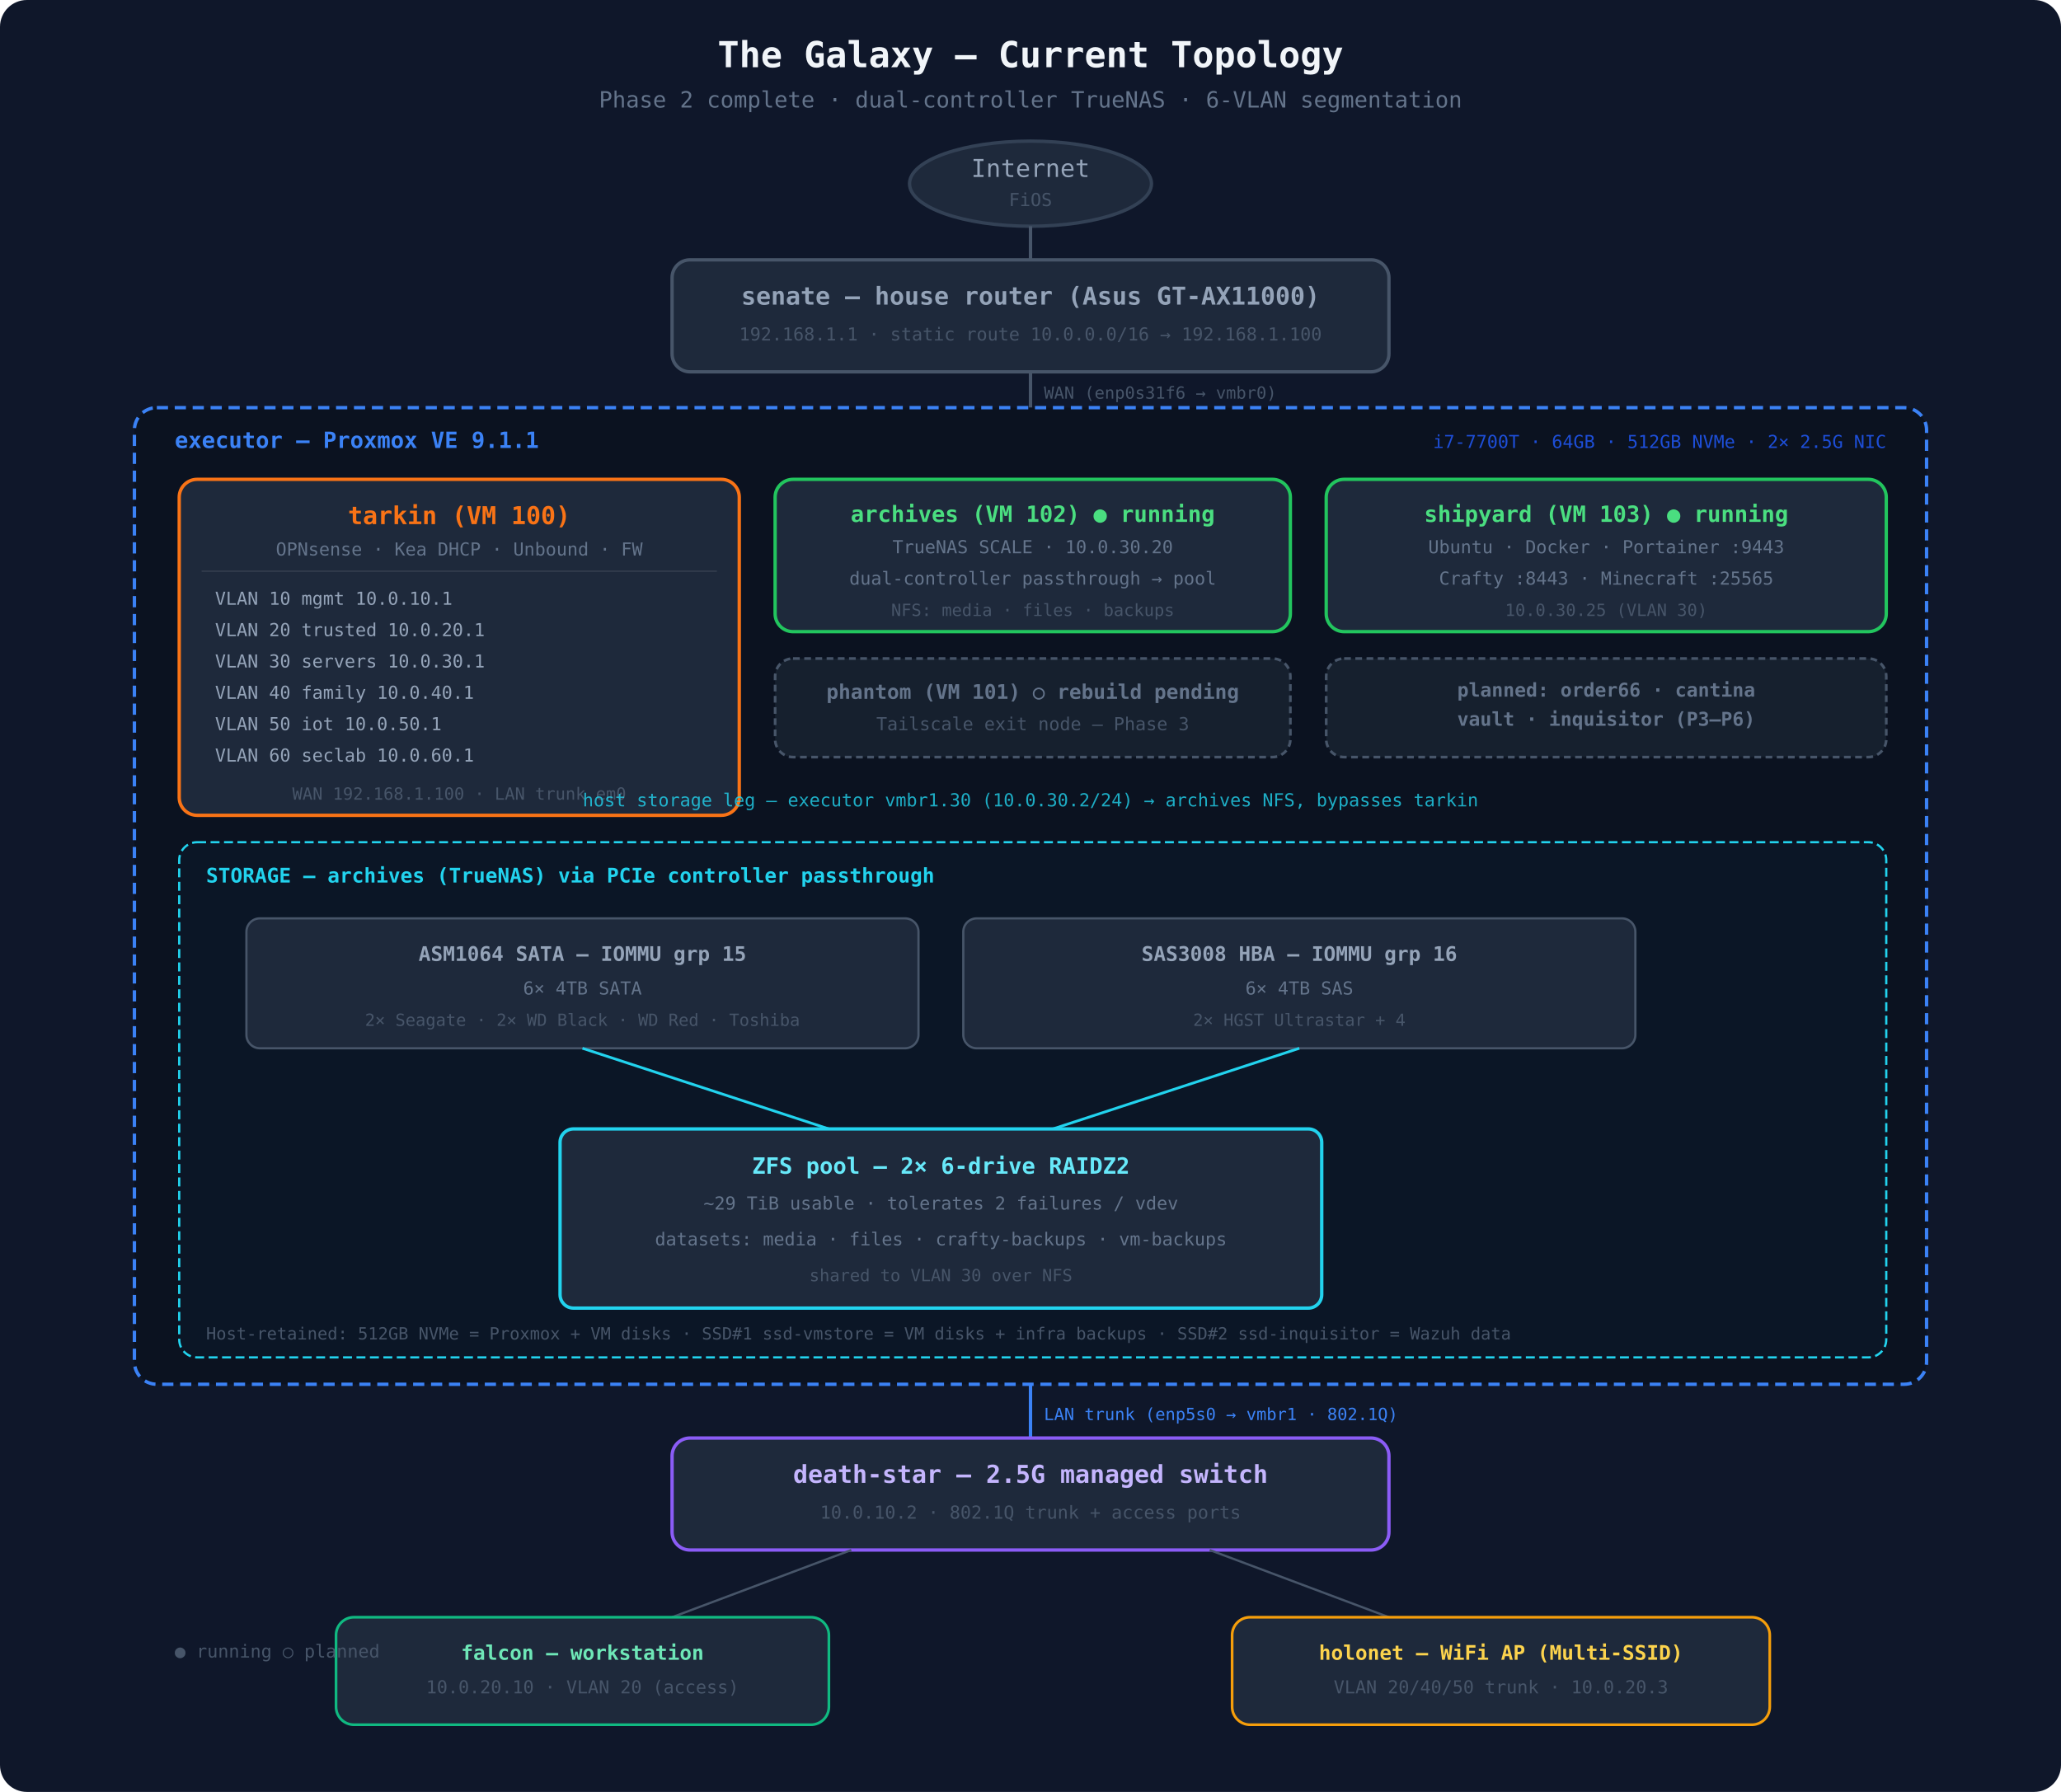
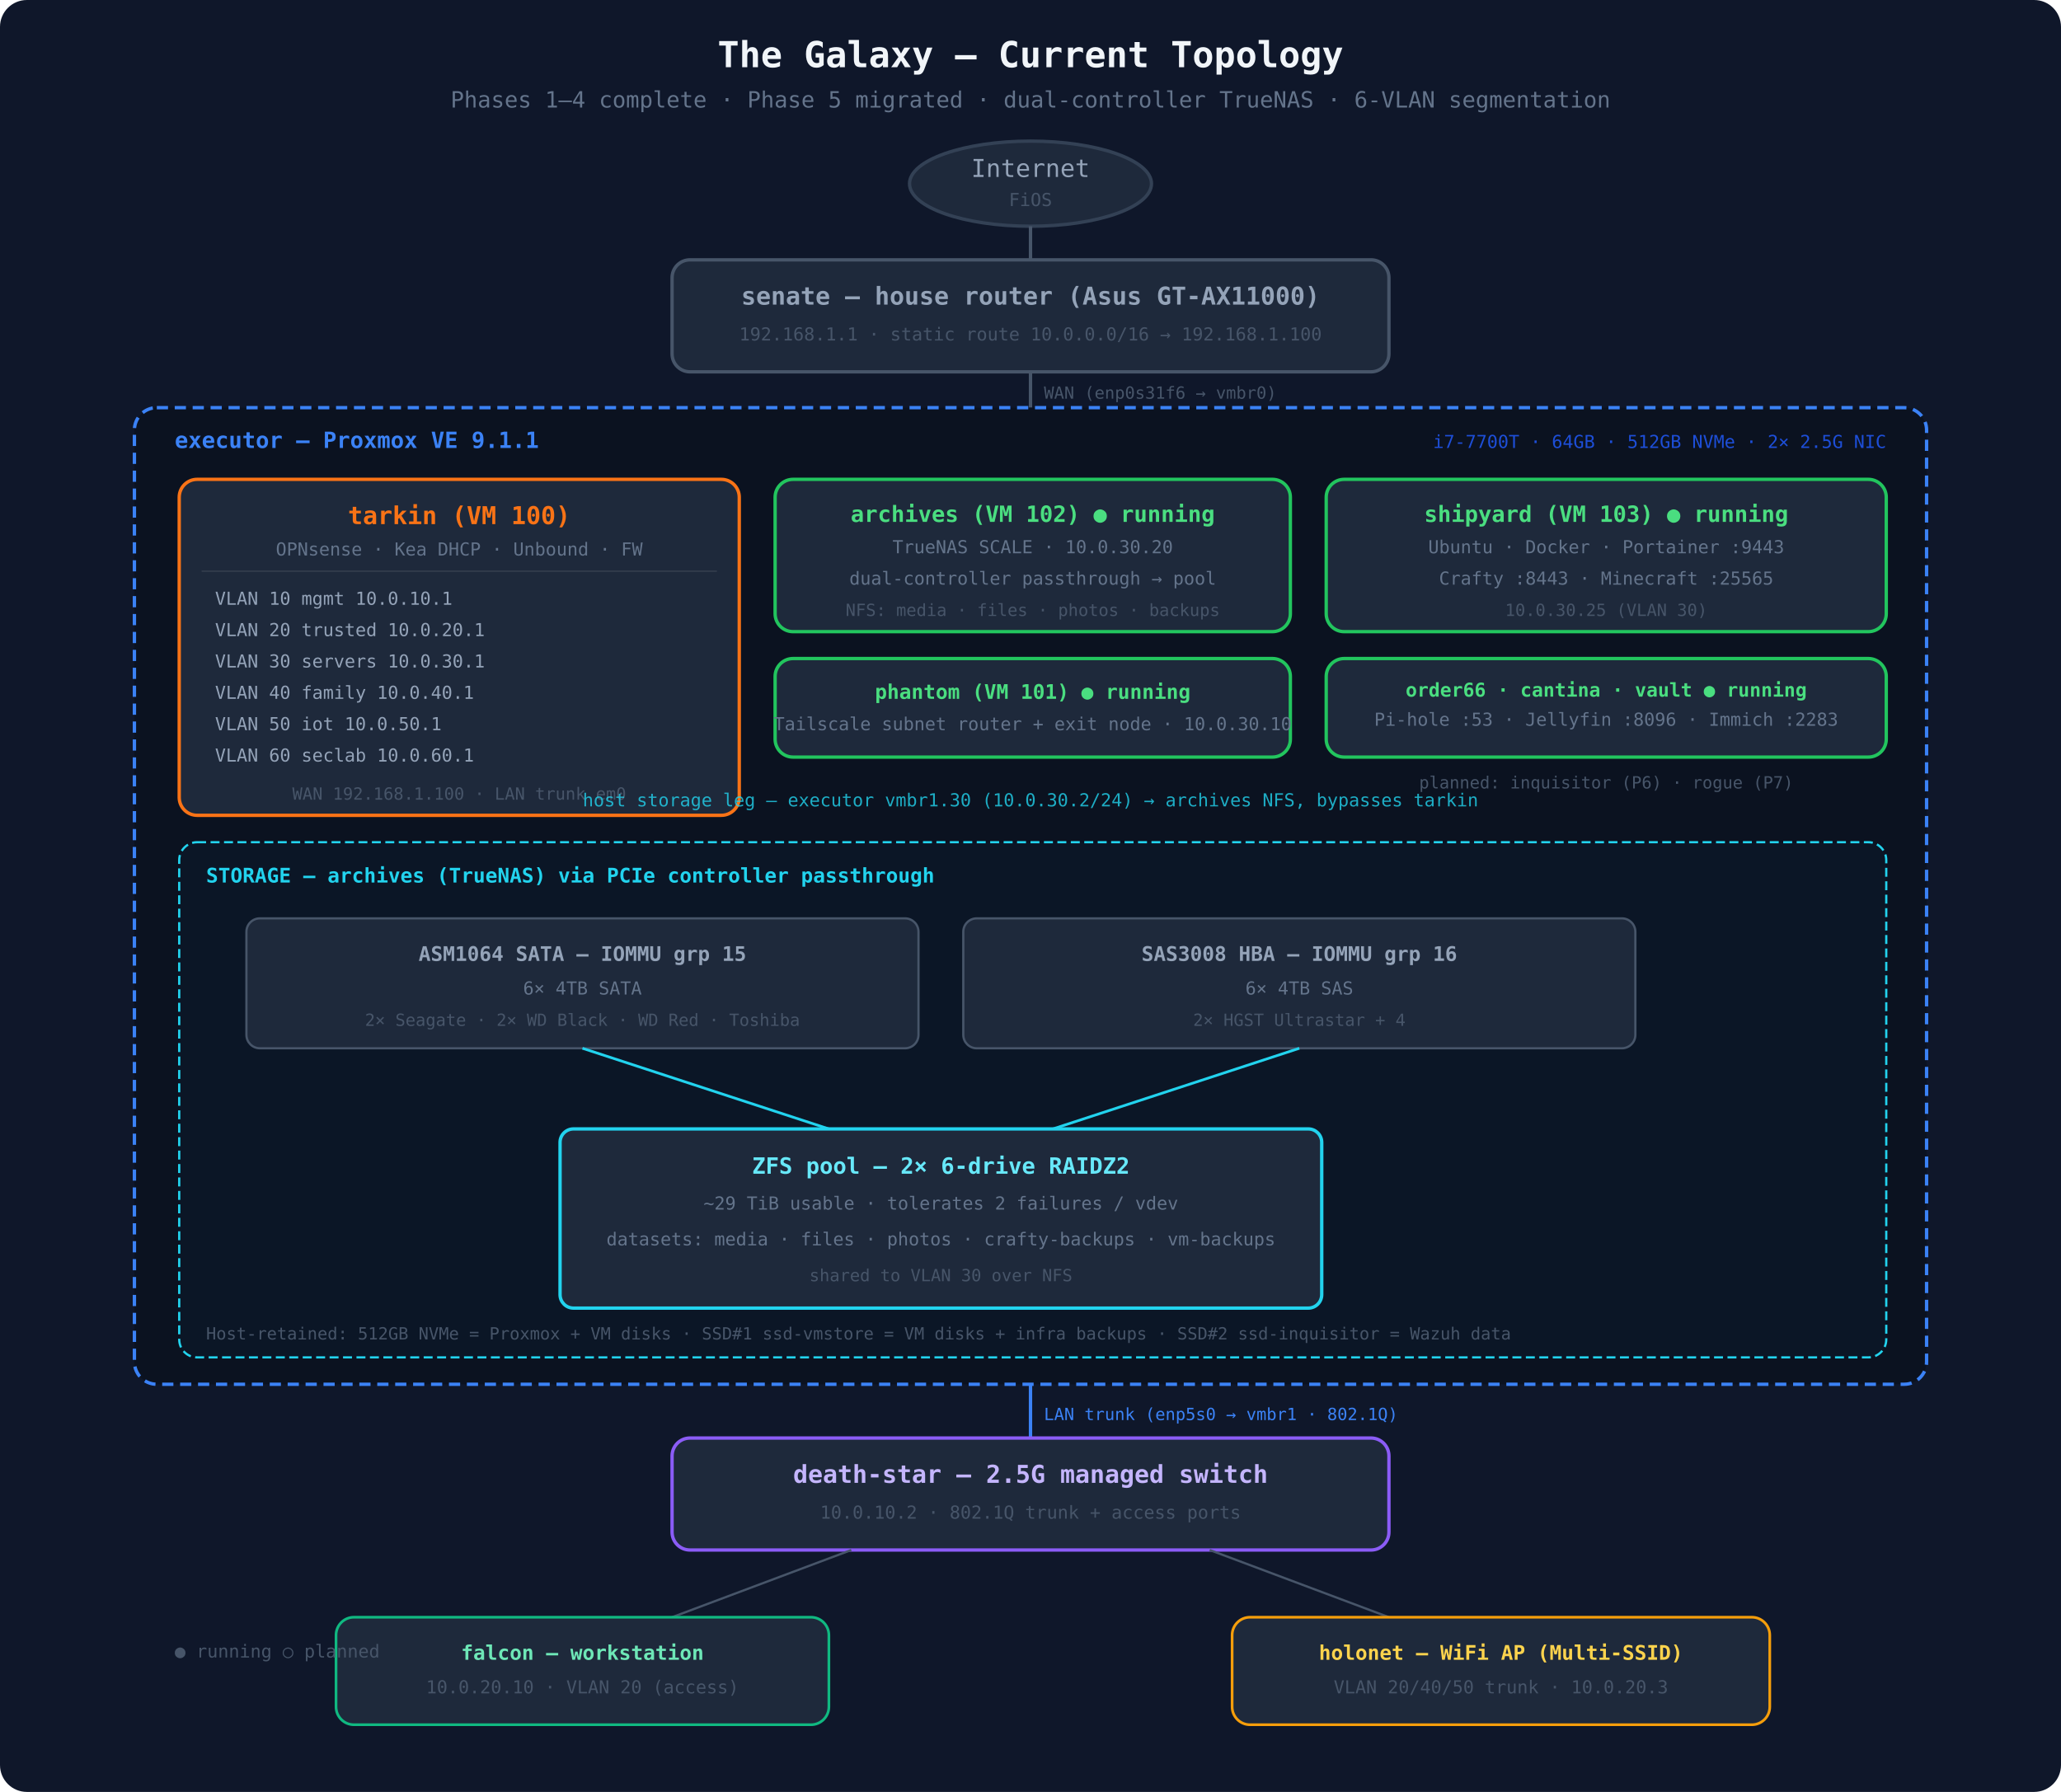
<svg xmlns="http://www.w3.org/2000/svg" viewBox="0 0 920 800" width="920" height="800" font-family="monospace">
  <rect width="920" height="800" fill="#0f172a" rx="12" />
  <text x="460" y="30" fill="#f1f5f9" font-size="16" font-weight="bold" text-anchor="middle">The Galaxy — Current Topology</text>
-   <text x="460" y="48" fill="#64748b" font-size="10" text-anchor="middle">Phase 2 complete · dual-controller TrueNAS · 6-VLAN segmentation</text>
+   <text x="460" y="48" fill="#64748b" font-size="10" text-anchor="middle">Phases 1–4 complete · Phase 5 migrated · dual-controller TrueNAS · 6-VLAN segmentation</text>
  <ellipse cx="460" cy="82" rx="54" ry="19" fill="#1e293b" stroke="#334155" stroke-width="1.5" />
  <text x="460" y="79" fill="#94a3b8" font-size="11" text-anchor="middle">Internet</text>
  <text x="460" y="92" fill="#475569" font-size="8" text-anchor="middle">FiOS</text>
  <line x1="460" y1="101" x2="460" y2="116" stroke="#475569" stroke-width="1.5" />
  <rect x="300" y="116" width="320" height="50" rx="8" fill="#1e293b" stroke="#475569" stroke-width="1.5" />
  <text x="460" y="136" fill="#94a3b8" font-size="11" font-weight="bold" text-anchor="middle">senate — house router (Asus GT-AX11000)</text>
  <text x="460" y="152" fill="#475569" font-size="8" text-anchor="middle">192.168.1.1 · static route 10.0.0.0/16 → 192.168.1.100</text>
  <line x1="460" y1="166" x2="460" y2="182" stroke="#475569" stroke-width="1.5" />
  <text x="466" y="178" fill="#475569" font-size="7.5">WAN (enp0s31f6 → vmbr0)</text>
  <rect x="60" y="182" width="800" height="436" rx="10" fill="#0b1220" stroke="#3b82f6" stroke-width="1.5" stroke-dasharray="5,3" />
  <text x="78" y="200" fill="#3b82f6" font-size="10" font-weight="bold">executor — Proxmox VE 9.1.1</text>
  <text x="842" y="200" fill="#1d4ed8" font-size="8" text-anchor="end">i7-7700T · 64GB · 512GB NVMe · 2× 2.5G NIC</text>
  <rect x="80" y="214" width="250" height="150" rx="8" fill="#1e293b" stroke="#f97316" stroke-width="1.5" />
  <text x="205" y="234" fill="#f97316" font-size="11" font-weight="bold" text-anchor="middle">tarkin (VM 100)</text>
  <text x="205" y="248" fill="#64748b" font-size="8" text-anchor="middle">OPNsense · Kea DHCP · Unbound · FW</text>
  <line x1="90" y1="255" x2="320" y2="255" stroke="#374151" stroke-width="0.5" />
  <text x="96" y="270" fill="#94a3b8" font-size="8">VLAN 10 mgmt    10.0.10.1</text>
  <text x="96" y="284" fill="#94a3b8" font-size="8">VLAN 20 trusted 10.0.20.1</text>
  <text x="96" y="298" fill="#94a3b8" font-size="8">VLAN 30 servers 10.0.30.1</text>
  <text x="96" y="312" fill="#94a3b8" font-size="8">VLAN 40 family  10.0.40.1</text>
  <text x="96" y="326" fill="#94a3b8" font-size="8">VLAN 50 iot     10.0.50.1</text>
  <text x="96" y="340" fill="#94a3b8" font-size="8">VLAN 60 seclab  10.0.60.1</text>
  <text x="205" y="357" fill="#475569" font-size="7.5" text-anchor="middle">WAN 192.168.1.100 · LAN trunk em0</text>
  <rect x="346" y="214" width="230" height="68" rx="8" fill="#1e293b" stroke="#22c55e" stroke-width="1.5" />
  <text x="461" y="233" fill="#4ade80" font-size="10" font-weight="bold" text-anchor="middle">archives (VM 102) ● running</text>
  <text x="461" y="247" fill="#64748b" font-size="8" text-anchor="middle">TrueNAS SCALE · 10.0.30.20</text>
  <text x="461" y="261" fill="#64748b" font-size="8" text-anchor="middle">dual-controller passthrough → pool</text>
-   <text x="461" y="275" fill="#475569" font-size="7.5" text-anchor="middle">NFS: media · files · backups</text>
+   <text x="461" y="275" fill="#475569" font-size="7.5" text-anchor="middle">NFS: media · files · photos · backups</text>
  <rect x="592" y="214" width="250" height="68" rx="8" fill="#1e293b" stroke="#22c55e" stroke-width="1.5" />
  <text x="717" y="233" fill="#4ade80" font-size="10" font-weight="bold" text-anchor="middle">shipyard (VM 103) ● running</text>
  <text x="717" y="247" fill="#64748b" font-size="8" text-anchor="middle">Ubuntu · Docker · Portainer :9443</text>
  <text x="717" y="261" fill="#64748b" font-size="8" text-anchor="middle">Crafty :8443 · Minecraft :25565</text>
  <text x="717" y="275" fill="#475569" font-size="7.5" text-anchor="middle">10.0.30.25 (VLAN 30)</text>
-   <rect x="346" y="294" width="230" height="44" rx="8" fill="#16202e" stroke="#475569" stroke-width="1.2" stroke-dasharray="3,2" />
-   <text x="461" y="312" fill="#64748b" font-size="9" font-weight="bold" text-anchor="middle">phantom (VM 101) ○ rebuild pending</text>
-   <text x="461" y="326" fill="#475569" font-size="8" text-anchor="middle">Tailscale exit node — Phase 3</text>
-   <rect x="592" y="294" width="250" height="44" rx="8" fill="#16202e" stroke="#475569" stroke-width="1.2" stroke-dasharray="3,2" />
-   <text x="717" y="311" fill="#64748b" font-size="8.5" font-weight="bold" text-anchor="middle">planned: order66 · cantina</text>
-   <text x="717" y="324" fill="#64748b" font-size="8.5" font-weight="bold" text-anchor="middle">vault · inquisitor (P3–P6)</text>
+   <rect x="346" y="294" width="230" height="44" rx="8" fill="#1e293b" stroke="#22c55e" stroke-width="1.5" />
+   <text x="461" y="312" fill="#4ade80" font-size="9" font-weight="bold" text-anchor="middle">phantom (VM 101) ● running</text>
+   <text x="461" y="326" fill="#64748b" font-size="8" text-anchor="middle">Tailscale subnet router + exit node · 10.0.30.10</text>
+   <rect x="592" y="294" width="250" height="44" rx="8" fill="#1e293b" stroke="#22c55e" stroke-width="1.5" />
+   <text x="717" y="311" fill="#4ade80" font-size="8.5" font-weight="bold" text-anchor="middle">order66 · cantina · vault ● running</text>
+   <text x="717" y="324" fill="#64748b" font-size="8" text-anchor="middle">Pi-hole :53 · Jellyfin :8096 · Immich :2283</text>
+   <text x="717" y="352" fill="#475569" font-size="7.5" text-anchor="middle">planned: inquisitor (P6) · rogue (P7)</text>
  <text x="460" y="360" fill="#22d3ee" font-size="8" text-anchor="middle" opacity="0.8">host storage leg — executor vmbr1.30 (10.0.30.2/24) → archives NFS, bypasses tarkin</text>
  <rect x="80" y="376" width="762" height="230" rx="8" fill="#0b1626" stroke="#22d3ee" stroke-width="1" stroke-dasharray="4,2" />
  <text x="92" y="394" fill="#22d3ee" font-size="9" font-weight="bold">STORAGE — archives (TrueNAS) via PCIe controller passthrough</text>
  <rect x="110" y="410" width="300" height="58" rx="6" fill="#1e293b" stroke="#475569" stroke-width="1" />
  <text x="260" y="429" fill="#94a3b8" font-size="9" font-weight="bold" text-anchor="middle">ASM1064 SATA — IOMMU grp 15</text>
  <text x="260" y="444" fill="#64748b" font-size="8" text-anchor="middle">6× 4TB SATA</text>
  <text x="260" y="458" fill="#475569" font-size="7.5" text-anchor="middle">2× Seagate · 2× WD Black · WD Red · Toshiba</text>
  <rect x="430" y="410" width="300" height="58" rx="6" fill="#1e293b" stroke="#475569" stroke-width="1" />
  <text x="580" y="429" fill="#94a3b8" font-size="9" font-weight="bold" text-anchor="middle">SAS3008 HBA — IOMMU grp 16</text>
  <text x="580" y="444" fill="#64748b" font-size="8" text-anchor="middle">6× 4TB SAS</text>
  <text x="580" y="458" fill="#475569" font-size="7.5" text-anchor="middle">2× HGST Ultrastar + 4</text>
  <line x1="260" y1="468" x2="370" y2="504" stroke="#22d3ee" stroke-width="1.2" />
  <line x1="580" y1="468" x2="470" y2="504" stroke="#22d3ee" stroke-width="1.2" />
  <rect x="250" y="504" width="340" height="80" rx="6" fill="#1e293b" stroke="#22d3ee" stroke-width="1.5" />
  <text x="420" y="524" fill="#67e8f9" font-size="10" font-weight="bold" text-anchor="middle">ZFS pool — 2× 6-drive RAIDZ2</text>
  <text x="420" y="540" fill="#64748b" font-size="8" text-anchor="middle">~29 TiB usable · tolerates 2 failures / vdev</text>
-   <text x="420" y="556" fill="#64748b" font-size="8" text-anchor="middle">datasets: media · files · crafty-backups · vm-backups</text>
+   <text x="420" y="556" fill="#64748b" font-size="8" text-anchor="middle">datasets: media · files · photos · crafty-backups · vm-backups</text>
  <text x="420" y="572" fill="#475569" font-size="7.5" text-anchor="middle">shared to VLAN 30 over NFS</text>
  <text x="92" y="598" fill="#475569" font-size="7.5">Host-retained: 512GB NVMe = Proxmox + VM disks · SSD#1 ssd-vmstore = VM disks + infra backups · SSD#2 ssd-inquisitor = Wazuh data</text>
  <line x1="460" y1="618" x2="460" y2="642" stroke="#3b82f6" stroke-width="1.5" />
  <text x="466" y="634" fill="#3b82f6" font-size="7.5">LAN trunk (enp5s0 → vmbr1 · 802.1Q)</text>
  <rect x="300" y="642" width="320" height="50" rx="8" fill="#1e293b" stroke="#8b5cf6" stroke-width="1.5" />
  <text x="460" y="662" fill="#c4b5fd" font-size="11" font-weight="bold" text-anchor="middle">death-star — 2.5G managed switch</text>
  <text x="460" y="678" fill="#475569" font-size="8" text-anchor="middle">10.0.10.2 · 802.1Q trunk + access ports</text>
  <line x1="380" y1="692" x2="300" y2="722" stroke="#475569" stroke-width="1" />
  <rect x="150" y="722" width="220" height="48" rx="8" fill="#1e293b" stroke="#10b981" stroke-width="1.2" />
  <text x="260" y="741" fill="#6ee7b7" font-size="9" font-weight="bold" text-anchor="middle">falcon — workstation</text>
  <text x="260" y="756" fill="#475569" font-size="8" text-anchor="middle">10.0.20.10 · VLAN 20 (access)</text>
  <line x1="540" y1="692" x2="620" y2="722" stroke="#475569" stroke-width="1" />
  <rect x="550" y="722" width="240" height="48" rx="8" fill="#1e293b" stroke="#f59e0b" stroke-width="1.2" />
  <text x="670" y="741" fill="#fcd34d" font-size="9" font-weight="bold" text-anchor="middle">holonet — WiFi AP (Multi-SSID)</text>
  <text x="670" y="756" fill="#475569" font-size="8" text-anchor="middle">VLAN 20/40/50 trunk · 10.0.20.3</text>
  <text x="78" y="740" fill="#475569" font-size="8">● running   ○ planned</text>
</svg>
